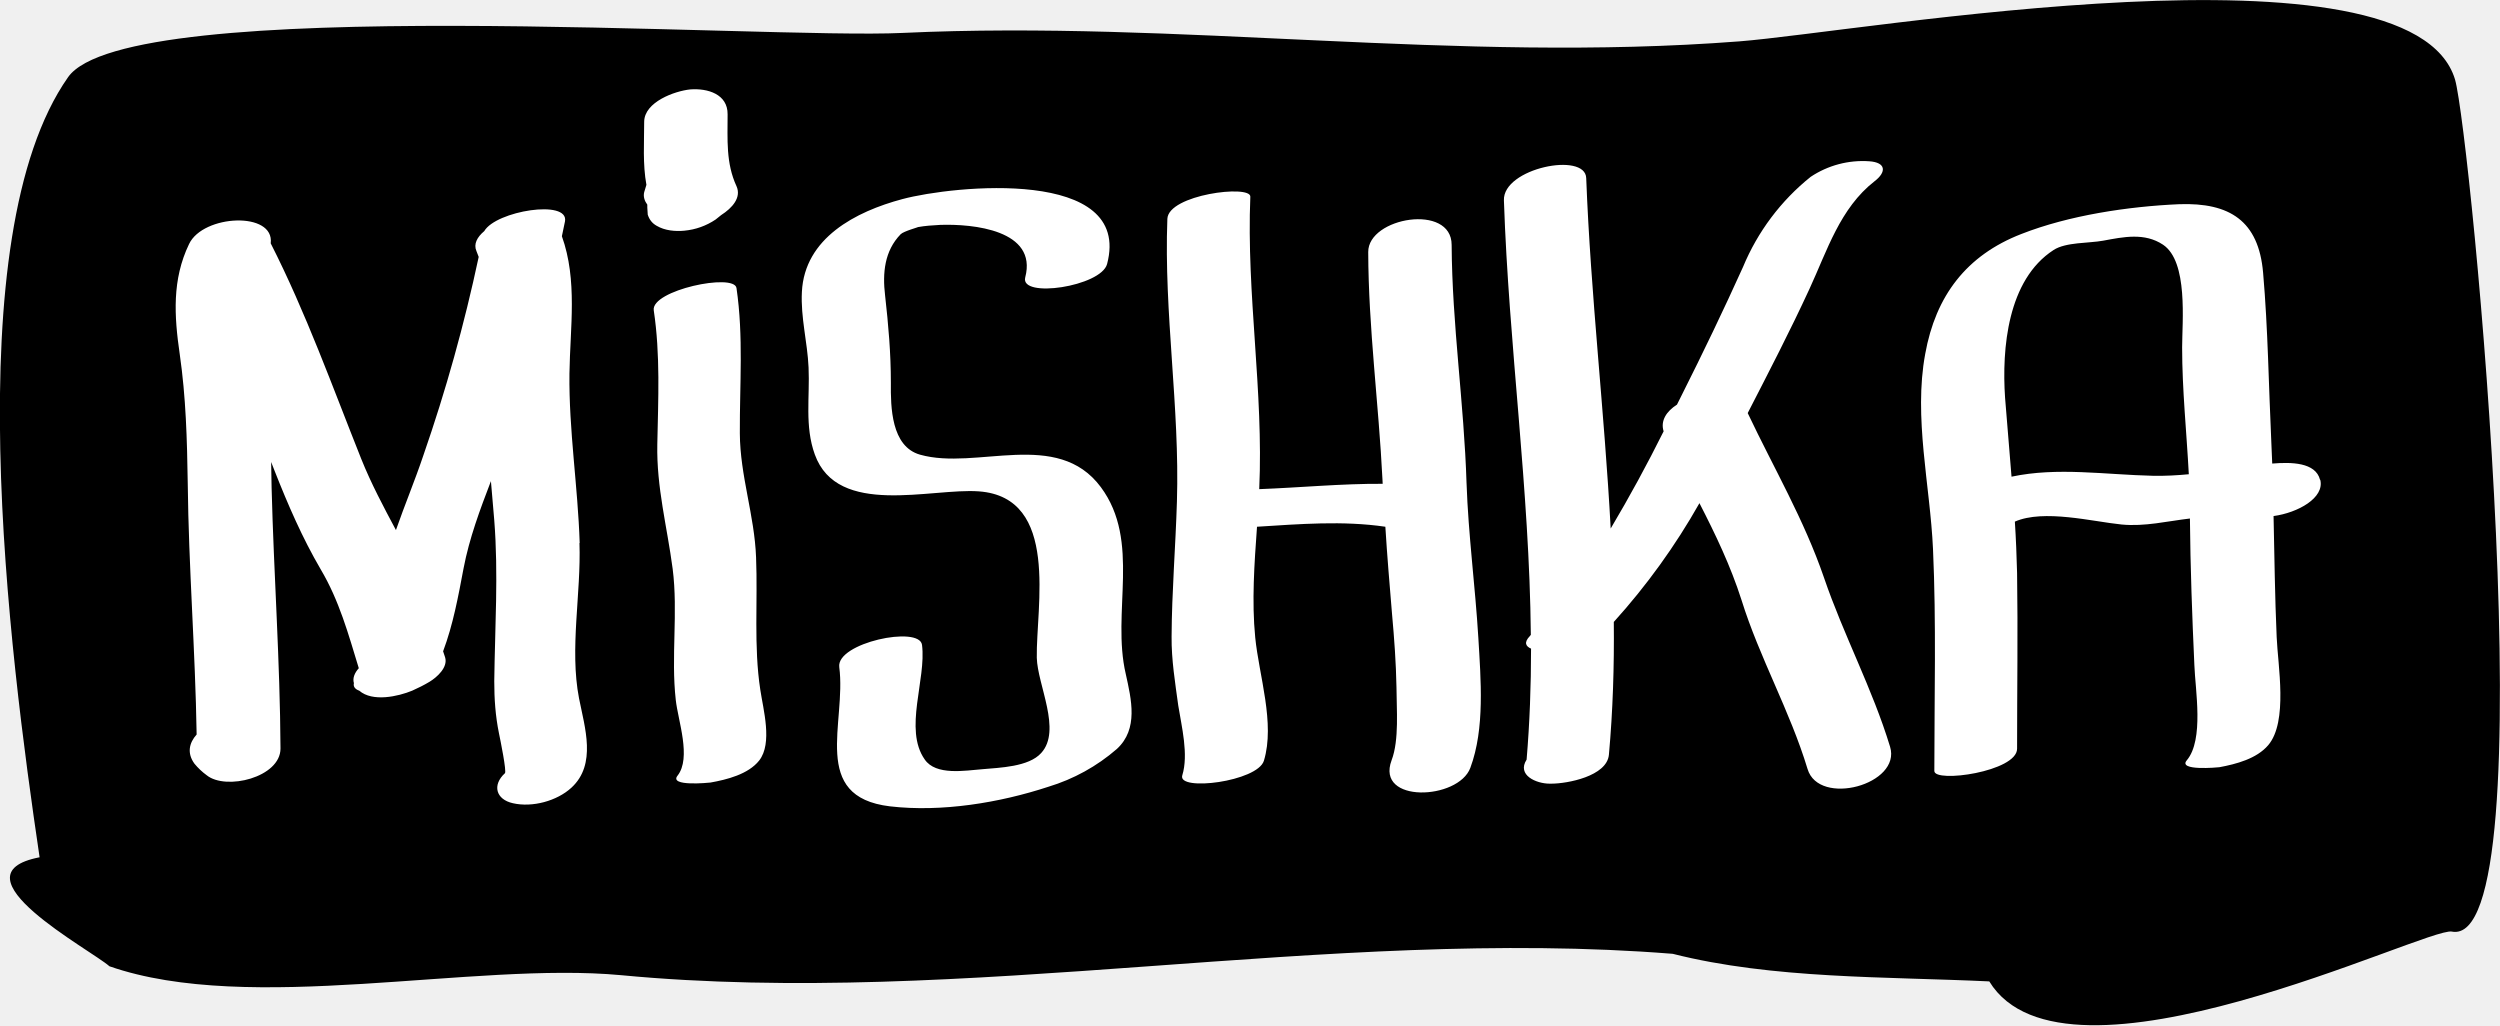
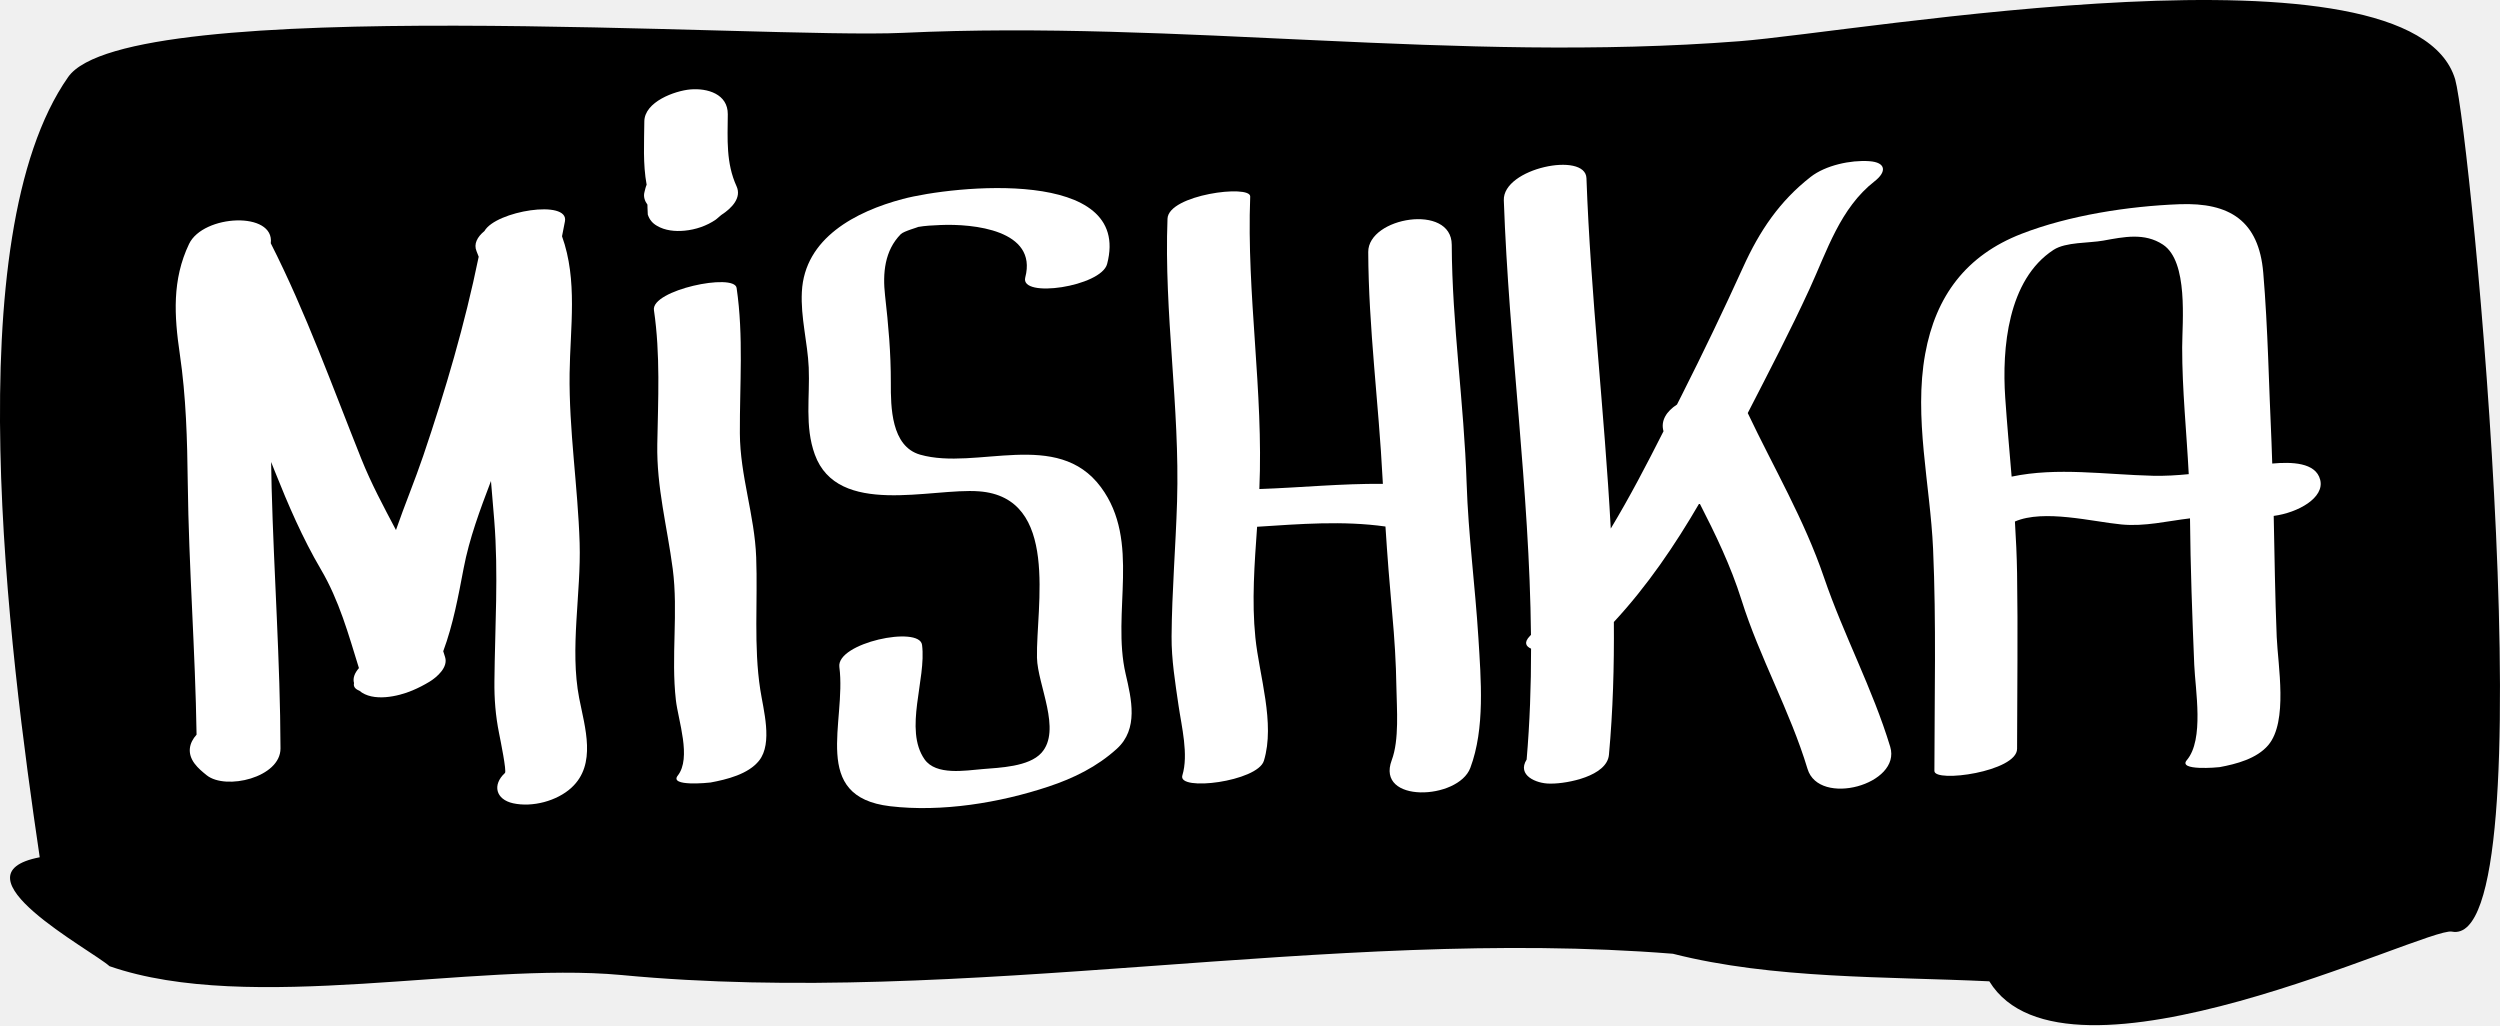
- <svg xmlns="http://www.w3.org/2000/svg" width="112.39" height="46.09" viewBox="19.14 15 112.39 46.09">
-   <path d="M129.36 56.88c4.4.87.85-35.85.15-38.3-1.96-6.58-26.68-2.15-32.18-1.72-12.72.98-25.19-.96-37.61-.38-6.2.3-34.85-1.81-37.52 1.99-5.05 7.2-2.65 25.8-1.28 35.07-4.04.78 2.31 4.16 3.14 4.9 6.31 2.2 16.36-.22 23 .4 15.44 1.47 31.8-2.2 47.28-.96 4.5 1.14 9.6 1.02 14.23 1.24 3.41 5.57 19.66-2.46 20.8-2.24-.1-.02.5.1 0 0z" />
-   <path d="M45.2 39.41c-.08-2.54-.49-5.07-.46-7.62.03-2.06.37-4.19-.34-6.17l.14-.67c.18-1-3.1-.47-3.63.44-.32.27-.49.58-.35.9l.1.26a74.4 74.4 0 0 1-2.49 8.93c-.38 1.13-.84 2.23-1.23 3.35-.56-1.05-1.11-2.08-1.56-3.2-1.3-3.26-2.48-6.56-4.07-9.69.18-1.45-3.04-1.3-3.67.03-.77 1.6-.67 3.23-.42 4.95.28 1.94.33 3.84.36 5.8.04 3.77.34 7.53.4 11.3-.34.38-.44.84-.1 1.31a3 3 0 0 0 .55.52c.86.7 3.32.1 3.32-1.2-.02-3.91-.3-7.82-.4-11.73l-.02-1.15.16.41c.6 1.52 1.24 3 2.07 4.42.83 1.4 1.24 2.9 1.71 4.44-.18.2-.29.44-.22.67-.04.17.07.28.24.34.6.52 1.75.26 2.38 0 .27-.12.53-.25.78-.4.33-.2.84-.65.7-1.1l-.09-.27c.45-1.2.68-2.46.92-3.73.26-1.36.74-2.64 1.23-3.92l.15 1.76c.19 2.42.03 4.81 0 7.23 0 .8.05 1.55.21 2.34.07.33.35 1.72.27 1.8-.58.53-.41 1.18.36 1.35.87.2 1.98-.1 2.63-.7 1.14-1.05.6-2.7.34-4.02-.43-2.23.1-4.71.02-6.98zm7.93.65c-.07-1.9-.72-3.67-.73-5.58-.01-2.19.17-4.35-.15-6.53-.1-.69-3.85.1-3.72 1 .3 2 .2 4 .16 6.02-.04 1.94.44 3.7.69 5.6.25 1.96-.08 3.95.14 5.9.1.92.71 2.6.08 3.4-.4.5 1.4.32 1.48.31.73-.13 1.7-.37 2.19-.99.61-.78.18-2.3.05-3.18-.3-1.96-.11-3.98-.19-5.95zm15.5-3.16c-1.96-2.64-5.59-.74-8.13-1.46-1.3-.37-1.32-2.15-1.31-3.22 0-1.35-.11-2.6-.26-3.94-.12-1-.03-2 .7-2.75.14-.14.82-.32.77-.32.34-.06.64-.08 1.01-.1 1.47-.05 4.38.23 3.82 2.36-.25.96 3.41.41 3.68-.6 1.15-4.36-6.92-3.53-9.2-2.92-2.1.56-4.4 1.75-4.52 4.17-.06 1.16.25 2.26.3 3.4.06 1.33-.18 2.64.28 3.91 1.02 2.84 5.24 1.5 7.38 1.66 3.65.27 2.56 5.2 2.6 7.48.03 1.22 1.13 3.26.2 4.28-.56.63-1.88.66-2.64.73-.78.06-2.1.3-2.6-.44-.95-1.35.08-3.6-.12-5.15-.12-.88-3.86-.09-3.72 1 .33 2.5-1.33 5.83 2.28 6.26 2.32.27 4.93-.16 7.12-.88a8.4 8.4 0 0 0 3.08-1.7c.98-.9.65-2.23.4-3.37-.65-2.77.69-5.96-1.12-8.4zm16.44-.17c-.11-3.59-.65-7.13-.67-10.72 0-1.88-3.76-1.24-3.75.32.01 3.43.47 6.8.64 10.22l.01.2c-1.85-.01-3.7.17-5.55.24.2-4.4-.58-8.76-.4-13.15.01-.55-3.69-.09-3.73 1-.16 4.24.56 8.46.43 12.7-.06 2.03-.23 4.05-.24 6.08-.01 1.04.16 2.07.3 3.1.15.94.47 2.2.18 3.14-.22.73 3.38.28 3.67-.66.51-1.68-.22-3.83-.39-5.54-.16-1.63-.04-3.31.08-4.98 1.93-.12 3.85-.28 5.77 0 .08 1.3.19 2.6.3 3.92.1 1.1.18 2.2.2 3.3 0 .96.13 2.36-.22 3.28-.73 1.95 3 1.79 3.54.34.66-1.77.47-3.98.36-5.85-.14-2.32-.45-4.62-.53-6.95zm16.07 4.24c-.9-2.62-2.25-4.91-3.43-7.4.95-1.85 1.91-3.7 2.78-5.59.79-1.71 1.37-3.62 2.92-4.83.55-.42.52-.85-.24-.9a4.22 4.22 0 0 0-2.63.7A10.2 10.2 0 0 0 97.5 27c-.88 1.95-1.8 3.86-2.76 5.77l-.21.42c-.47.3-.75.72-.6 1.2a67.15 67.15 0 0 1-2.38 4.37c-.28-5.25-.9-10.5-1.1-15.75-.03-1.2-3.76-.45-3.7 1 .22 6.52 1.15 13.02 1.21 19.53l-.04.05c-.29.3-.18.47.05.57 0 1.66-.06 3.33-.2 4.99-.45.7.44 1.08 1.03 1.08h.09c.7 0 2.49-.33 2.58-1.3.18-1.99.24-3.98.22-5.97a29.84 29.84 0 0 0 3.85-5.34c.72 1.4 1.4 2.82 1.89 4.35.81 2.6 2.18 4.99 2.97 7.6.51 1.71 4.23.7 3.71-1-.79-2.6-2.09-5.02-2.97-7.6zm22.3-4.4c-.2-.79-1.3-.8-2.15-.73l-.04-.95c-.12-2.53-.15-5.1-.37-7.63-.2-2.33-1.5-3.16-3.77-3.08-2.29.1-4.96.5-7.1 1.34-2.47.96-3.85 2.78-4.32 5.39-.53 2.86.22 5.9.35 8.77.15 3.33.06 6.66.06 9.98 0 .55 3.72.03 3.72-1 0-2.63.04-5.26 0-7.9-.02-.77-.05-1.54-.1-2.31 1.3-.57 3.5 0 4.8.13 1.04.1 2.05-.15 3.07-.27.02 2.19.1 4.4.2 6.59.04 1.12.44 3.35-.34 4.28-.42.49 1.4.32 1.47.31.75-.14 1.67-.38 2.19-.99.9-1.06.43-3.6.38-4.86-.08-1.81-.1-3.63-.14-5.44 1.1-.15 2.3-.82 2.1-1.63zm-13.87-.14l-.29-3.55c-.15-2.21.11-5.3 2.18-6.64.55-.36 1.59-.3 2.23-.42.92-.17 1.86-.37 2.69.18 1.14.76.86 3.47.86 4.62 0 1.9.2 3.8.3 5.7-.53.05-1.06.08-1.6.07-2.17-.05-4.31-.4-6.37.04zM49.91 25.37a3 3 0 0 0 1.4-.5l.25-.2c.5-.32.92-.79.69-1.3-.48-1.04-.4-2.1-.4-3.23.01-.91-.9-1.18-1.68-1.12-.69.07-2.06.56-2.07 1.45 0 .94-.07 1.91.1 2.84l-.1.33c-.05.2.02.4.14.56v.13l.02.32c.07.22.2.39.4.5.37.22.84.26 1.26.22z" fill="#FFF" />
+ <svg xmlns="http://www.w3.org/2000/svg" version="1.1" id="Layer_1" x="0px" y="0px" width="112.389px" height="46.087px" viewBox="19.137 15.003 112.389 46.087" enable-background="new 19.137 15.003 112.389 46.087" xml:space="preserve">
+   <g id="Layer_2">
+     <g>
+       <path d="M129.364,56.884c4.394,0.868,0.843-35.858,0.147-38.311c-1.96-6.569-26.677-2.144-32.18-1.717 c-12.723,0.987-25.189-0.96-37.611-0.376c-6.205,0.292-34.854-1.813-37.519,1.986c-5.048,7.208-2.652,25.797-1.278,35.076 c-4.043,0.779,2.309,4.154,3.138,4.897c6.314,2.192,16.358-0.219,23.007,0.396c15.434,1.472,31.797-2.194,47.276-0.955 c4.496,1.144,9.604,1.019,14.224,1.239C111.982,64.691,128.232,56.658,129.364,56.884 C129.264,56.864,129.871,56.984,129.364,56.884z" />
+     </g>
+   </g>
+   <g id="Layer_1_1_">
+     <g>
+       <path fill="#FFFFFF" d="M45.195,39.413c-0.079-2.546-0.484-5.074-0.451-7.624c0.026-2.063,0.37-4.185-0.341-6.164 c0.043-0.225,0.091-0.449,0.132-0.675c0.184-0.992-3.103-0.467-3.62,0.44c-0.325,0.266-0.492,0.584-0.354,0.908 c0.035,0.082,0.065,0.165,0.096,0.247c-0.623,3.041-1.49,5.985-2.487,8.932c-0.382,1.128-0.843,2.229-1.232,3.354 c-0.553-1.049-1.111-2.083-1.56-3.206c-1.303-3.257-2.479-6.55-4.068-9.685c0.181-1.452-3.039-1.299-3.674,0.03 c-0.767,1.607-0.668,3.229-0.416,4.948c0.285,1.938,0.334,3.842,0.358,5.8c0.045,3.771,0.339,7.537,0.396,11.311 c-0.335,0.372-0.438,0.835-0.087,1.305c0.153,0.203,0.344,0.362,0.542,0.521c0.858,0.687,3.323,0.101,3.318-1.207 c-0.013-3.911-0.295-7.815-0.399-11.727c-0.01-0.383-0.017-0.766-0.022-1.149c0.055,0.137,0.108,0.275,0.163,0.411 c0.607,1.522,1.243,3.001,2.073,4.416c0.824,1.401,1.237,2.908,1.711,4.438c-0.179,0.206-0.288,0.439-0.221,0.674 c-0.038,0.169,0.067,0.275,0.238,0.342c0.606,0.519,1.747,0.261,2.381-0.008c0.273-0.114,0.532-0.247,0.784-0.401 c0.327-0.202,0.838-0.645,0.691-1.1c-0.028-0.089-0.056-0.176-0.083-0.265c0.447-1.204,0.674-2.456,0.917-3.728 c0.259-1.356,0.742-2.64,1.229-3.924c0.049,0.587,0.1,1.176,0.147,1.762c0.194,2.422,0.031,4.812,0.008,7.236 c-0.009,0.803,0.05,1.55,0.208,2.337c0.064,0.324,0.348,1.714,0.266,1.79c-0.581,0.535-0.412,1.192,0.366,1.363 c0.868,0.19,1.975-0.101,2.628-0.705c1.137-1.05,0.6-2.699,0.342-4.024C44.745,44.165,45.265,41.677,45.195,39.413z" />
+       <path fill="#FFFFFF" d="M53.132,40.056c-0.069-1.888-0.725-3.666-0.734-5.573c-0.01-2.188,0.172-4.358-0.146-6.535 c-0.101-0.688-3.849,0.095-3.717,0.996c0.293,2.002,0.187,4.014,0.151,6.029c-0.035,1.941,0.444,3.699,0.694,5.603 c0.254,1.95-0.081,3.945,0.141,5.897c0.103,0.913,0.712,2.603,0.084,3.398c-0.398,0.505,1.394,0.322,1.474,0.31 c0.729-0.136,1.702-0.372,2.186-0.987c0.62-0.784,0.186-2.3,0.051-3.185C53.014,44.054,53.206,42.026,53.132,40.056z" />
+       <path fill="#FFFFFF" d="M68.629,36.903c-1.957-2.641-5.589-0.739-8.125-1.46c-1.308-0.372-1.323-2.155-1.319-3.224 c0.003-1.353-0.108-2.592-0.26-3.935c-0.112-0.998-0.022-2.013,0.708-2.755c0.135-0.137,0.815-0.318,0.768-0.322 c0.335-0.058,0.643-0.072,1.013-0.088c1.469-0.063,4.376,0.22,3.814,2.356c-0.253,0.958,3.413,0.409,3.68-0.604 c1.15-4.364-6.914-3.526-9.192-2.921c-2.098,0.557-4.412,1.751-4.531,4.174c-0.059,1.156,0.257,2.258,0.309,3.404 c0.057,1.319-0.188,2.635,0.273,3.907c1.027,2.831,5.238,1.495,7.38,1.656c3.65,0.271,2.561,5.19,2.608,7.48 c0.025,1.224,1.121,3.255,0.2,4.278c-0.565,0.627-1.881,0.664-2.649,0.729c-0.772,0.064-2.089,0.296-2.604-0.438 c-0.942-1.345,0.087-3.605-0.114-5.146c-0.115-0.879-3.859-0.091-3.717,0.995c0.325,2.492-1.328,5.83,2.279,6.258 c2.318,0.275,4.926-0.152,7.118-0.881c1.135-0.376,2.188-0.894,3.077-1.701c0.982-0.892,0.659-2.228,0.396-3.365 C69.1,42.531,70.436,39.344,68.629,36.903z" />
+       <path fill="#FFFFFF" d="M85.07,36.725c-0.114-3.584-0.653-7.129-0.669-10.719c-0.007-1.871-3.762-1.239-3.754,0.325 c0.014,3.424,0.472,6.801,0.646,10.215c0.004,0.068,0.008,0.138,0.012,0.209c-1.85-0.017-3.699,0.169-5.553,0.233 c0.191-4.396-0.58-8.756-0.411-13.149c0.021-0.553-3.677-0.085-3.718,0.995c-0.162,4.248,0.558,8.461,0.43,12.709 c-0.061,2.026-0.232,4.046-0.247,6.074c-0.007,1.039,0.164,2.074,0.312,3.098c0.138,0.947,0.458,2.212,0.172,3.149 c-0.224,0.731,3.379,0.275,3.666-0.659c0.516-1.687-0.211-3.834-0.383-5.541c-0.167-1.636-0.039-3.319,0.078-4.98 c1.925-0.123,3.852-0.281,5.77-0.011c0.084,1.308,0.186,2.613,0.305,3.924c0.101,1.099,0.171,2.194,0.187,3.298 c0.016,0.966,0.135,2.367-0.21,3.282c-0.733,1.953,2.99,1.792,3.533,0.347c0.667-1.775,0.477-3.984,0.363-5.85 C85.455,41.354,85.145,39.047,85.07,36.725z" />
+       <path fill="#FFFFFF" d="M101.139,40.971c-0.892-2.617-2.252-4.913-3.431-7.399c0.95-1.85,1.915-3.7,2.782-5.588 c0.788-1.715,1.373-3.624,2.922-4.833c0.545-0.424,0.522-0.85-0.243-0.902c-0.83-0.058-1.958,0.182-2.629,0.704 c-1.408,1.099-2.301,2.433-3.035,4.05c-0.885,1.946-1.801,3.856-2.765,5.765c-0.069,0.14-0.141,0.28-0.213,0.421 c-0.465,0.3-0.744,0.723-0.606,1.201c-0.75,1.484-1.518,2.959-2.371,4.375c-0.283-5.25-0.905-10.496-1.093-15.752 c-0.041-1.205-3.768-0.455-3.715,0.996c0.23,6.517,1.155,13.021,1.221,19.536c-0.017,0.017-0.031,0.033-0.047,0.048 c-0.285,0.293-0.179,0.469,0.051,0.571c0.002,1.66-0.057,3.322-0.199,4.985c-0.448,0.709,0.439,1.081,1.029,1.081 c0.031,0,0.061,0,0.092,0c0.701,0,2.49-0.331,2.579-1.294c0.182-1.992,0.237-3.981,0.221-5.971 c1.508-1.627,2.741-3.444,3.849-5.348c0.72,1.405,1.405,2.821,1.887,4.35c0.816,2.602,2.182,4.991,2.971,7.604 c0.518,1.713,4.229,0.701,3.717-0.996C103.321,45.964,102.02,43.551,101.139,40.971z" />
+       <path fill="#FFFFFF" d="M123.443,36.573c-0.199-0.791-1.302-0.807-2.156-0.731c-0.012-0.318-0.02-0.637-0.033-0.956 c-0.12-2.525-0.158-5.104-0.371-7.622c-0.198-2.331-1.505-3.167-3.77-3.08c-2.293,0.087-4.962,0.5-7.101,1.332 c-2.475,0.962-3.852,2.784-4.326,5.391c-0.522,2.86,0.227,5.901,0.354,8.775c0.146,3.324,0.062,6.655,0.059,9.98 c0,0.545,3.717,0.03,3.717-0.996c0.004-2.633,0.041-5.268,0-7.9c-0.013-0.777-0.049-1.549-0.097-2.318 c1.3-0.563,3.499,0.011,4.792,0.133c1.052,0.1,2.059-0.155,3.079-0.275c0.02,2.193,0.101,4.4,0.191,6.591 c0.047,1.122,0.453,3.351-0.335,4.279c-0.414,0.491,1.405,0.326,1.475,0.314c0.753-0.139,1.671-0.381,2.186-0.988 c0.901-1.062,0.433-3.597,0.381-4.863c-0.074-1.814-0.097-3.63-0.135-5.443C122.448,38.051,123.647,37.38,123.443,36.573z M109.571,36.43c-0.099-1.183-0.207-2.364-0.288-3.552c-0.15-2.212,0.111-5.298,2.172-6.642c0.553-0.36,1.59-0.298,2.235-0.416 c0.922-0.166,1.856-0.369,2.685,0.181c1.148,0.762,0.865,3.47,0.863,4.62c-0.002,1.904,0.198,3.797,0.295,5.698 c-0.524,0.052-1.056,0.084-1.597,0.073C113.767,36.339,111.625,35.998,109.571,36.43z" />
+       <path fill="#FFFFFF" d="M49.915,25.373c0.495-0.047,0.992-0.215,1.401-0.497c0.082-0.068,0.162-0.138,0.244-0.206 c0.493-0.318,0.92-0.785,0.69-1.291c-0.479-1.049-0.403-2.117-0.395-3.241c0.006-0.908-0.914-1.182-1.689-1.114 c-0.686,0.061-2.058,0.551-2.063,1.443c-0.007,0.942-0.068,1.913,0.104,2.84c-0.046,0.106-0.071,0.226-0.099,0.336 c-0.053,0.201,0.015,0.399,0.135,0.56c0,0.042,0.002,0.085,0.002,0.127c0.004,0.106,0.01,0.212,0.014,0.318 c0.07,0.221,0.205,0.388,0.407,0.503C49.033,25.373,49.498,25.414,49.915,25.373z" />
+     </g>
+   </g>
</svg>
